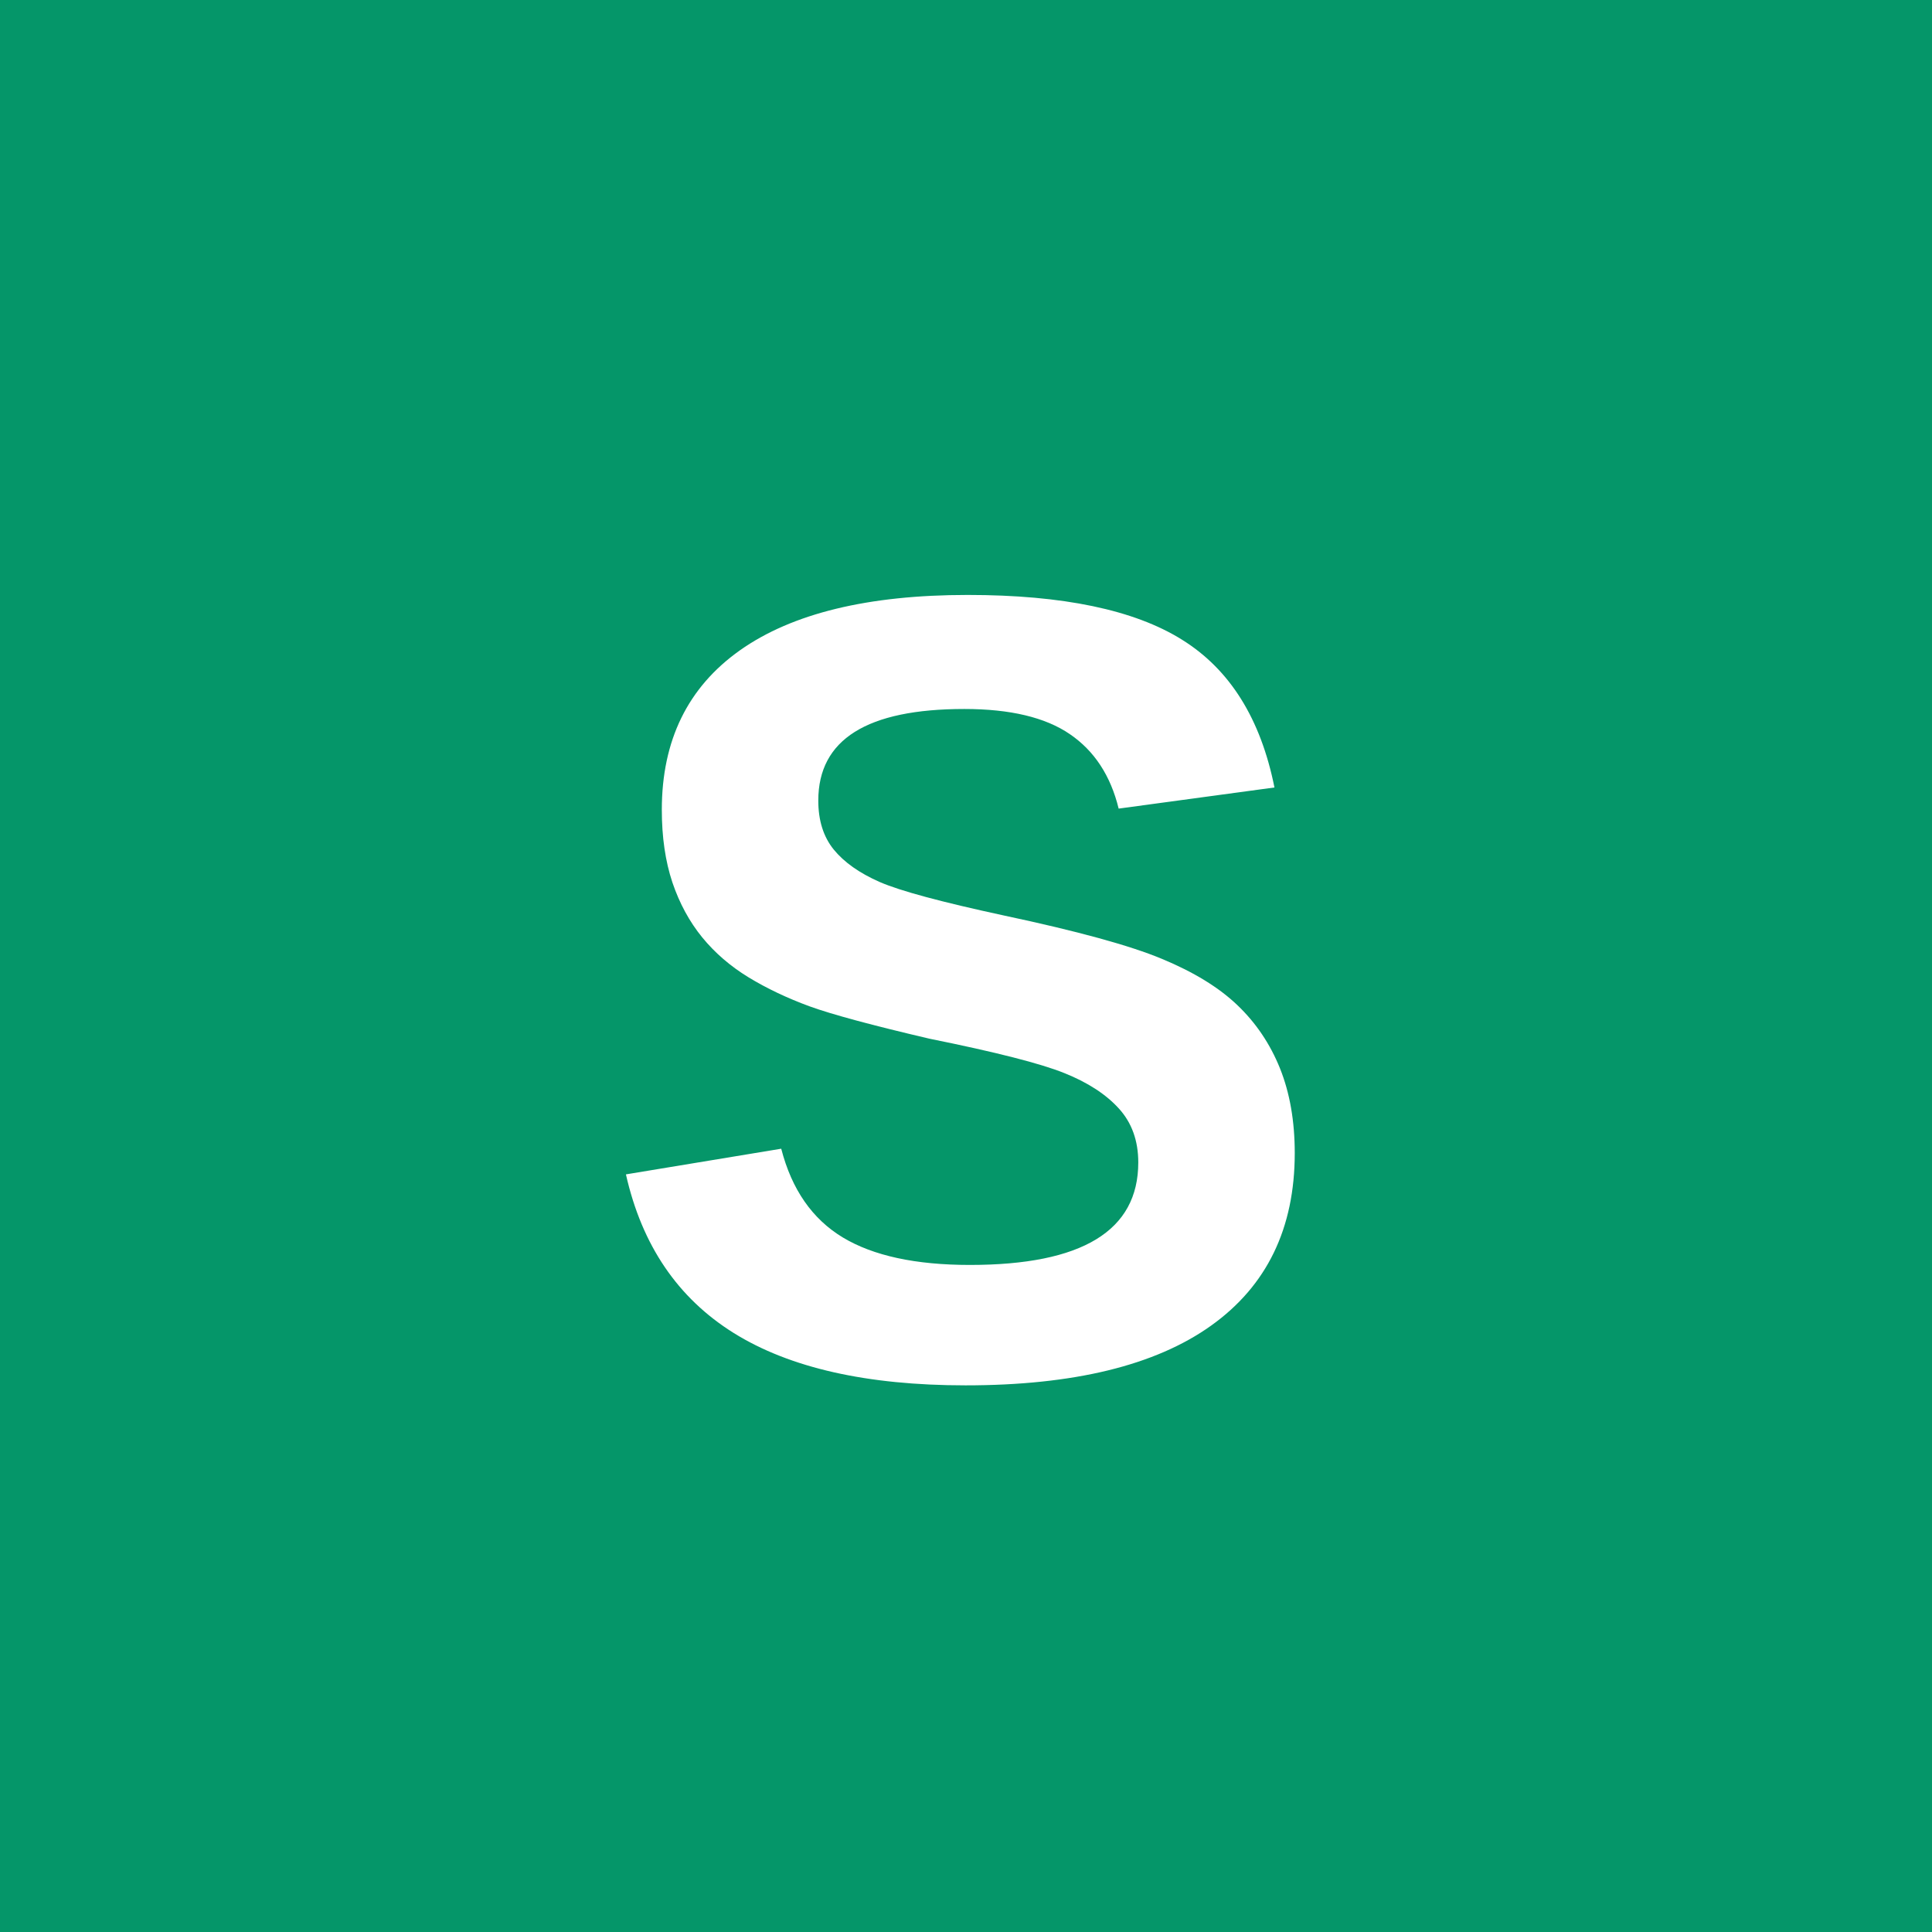
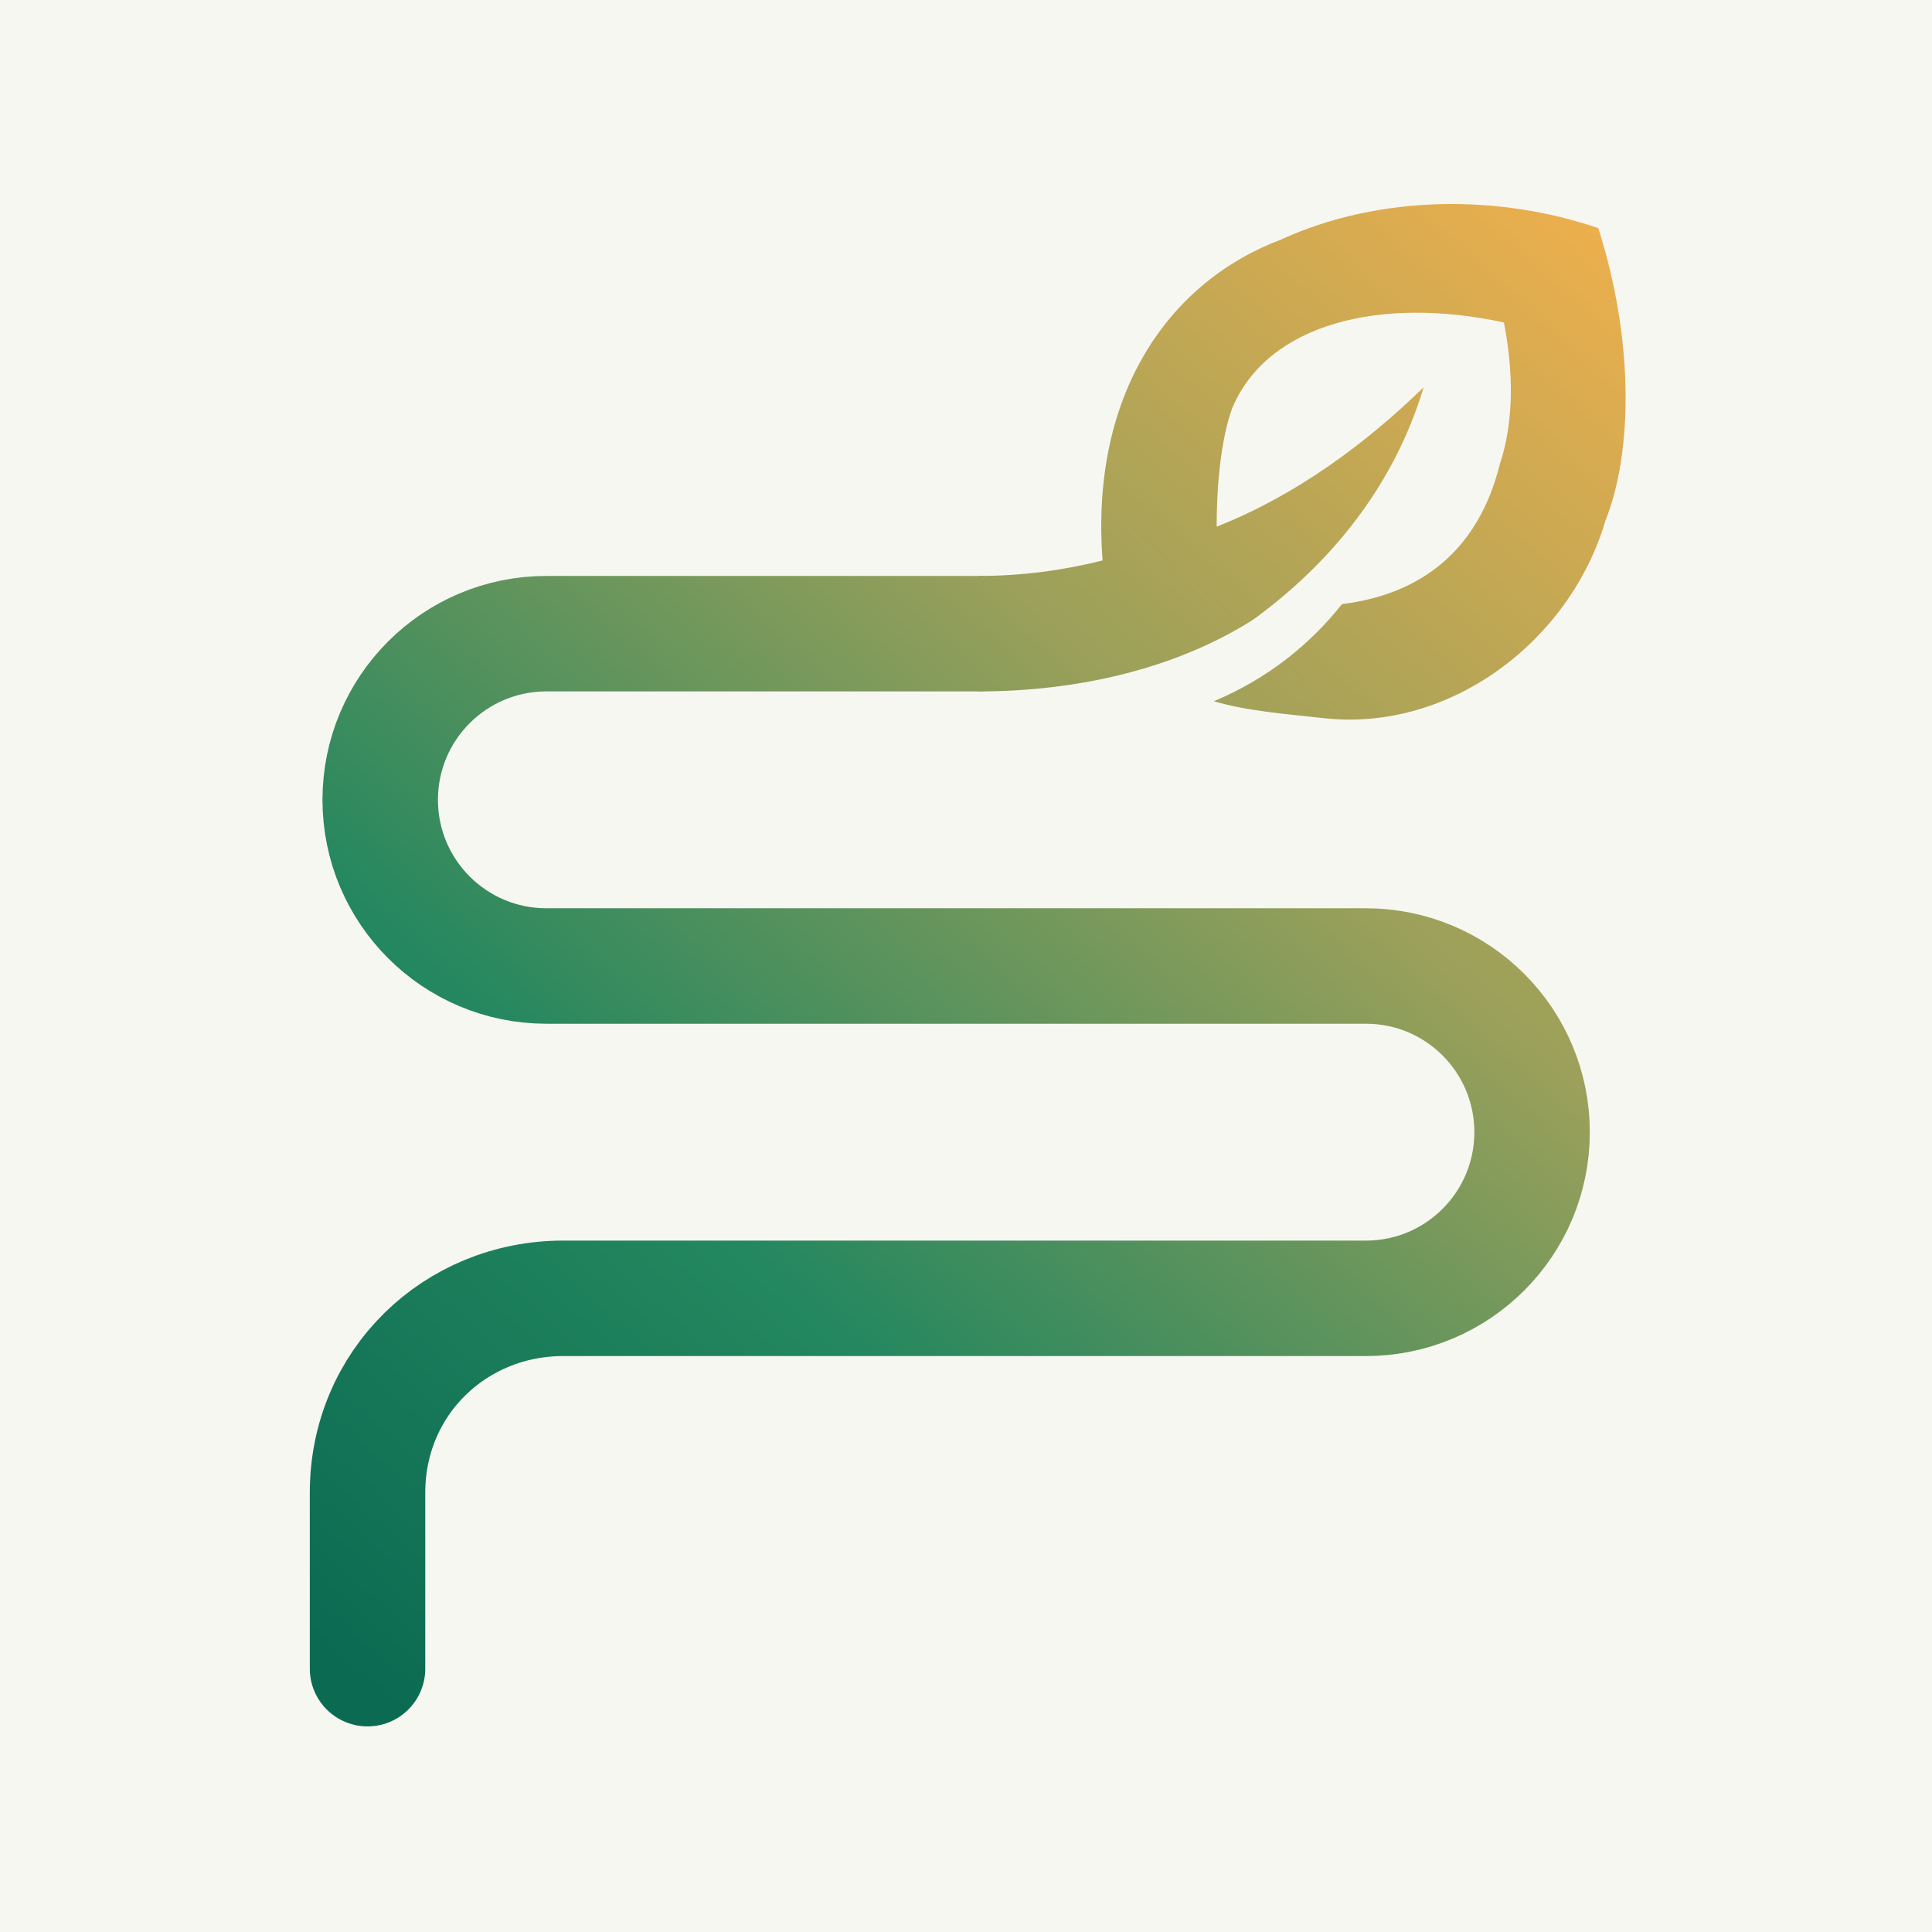
- <svg xmlns="http://www.w3.org/2000/svg" width="180" height="180" viewBox="0 0 180 180">
-   <rect width="180" height="180" fill="#059669" />
-   <text x="90" y="92" font-family="ui-sans-serif, system-ui, -apple-system, 'Segoe UI', Arial, sans-serif" font-size="104" font-weight="700" fill="#ffffff" text-anchor="middle" dominant-baseline="central">S</text>
+ <svg xmlns="http://www.w3.org/2000/svg" width="180" height="180" viewBox="280 280 1372 1372">
+   <rect x="280" y="280" width="1372" height="1372" fill="#F7F7F2" />
+   <defs>
+     <linearGradient id="senda" gradientUnits="userSpaceOnUse" x1="520" y1="1460" x2="1420" y2="440">
+       <stop offset="0" stop-color="#0B6B52" />
+       <stop offset=".3" stop-color="#23875F" />
+       <stop offset=".65" stop-color="#9AA05A" />
+       <stop offset="1" stop-color="#EDAF4D" />
+     </linearGradient>
+   </defs>
+   <path fill="none" stroke="url(#senda)" stroke-width="82" stroke-linecap="round" stroke-linejoin="round" d="M541 1465V1340C541 1262 603 1202 680 1202H1250A118 118 0 0 0 1250 966H668A118 118 0 0 1 668 730H975" />
+   <path fill="url(#senda)" d="M975 689C1006 689 1035 685 1063 678C1054 560 1110 480 1190 450C1260 418 1345 418 1415 442C1440 520 1440 600 1420 650C1395 735 1310 800 1220 790C1193 787 1166 785 1142 778C1180 762 1210 738 1233 709C1290 702 1330 670 1345 610C1355 580 1355 545 1348 509C1260 490 1180 510 1155 570C1147 592 1144 625 1144 654C1200 632 1250 595 1291 555C1270 625 1225 680 1170 720C1115 755 1045 771 975 771Z" />
</svg>
